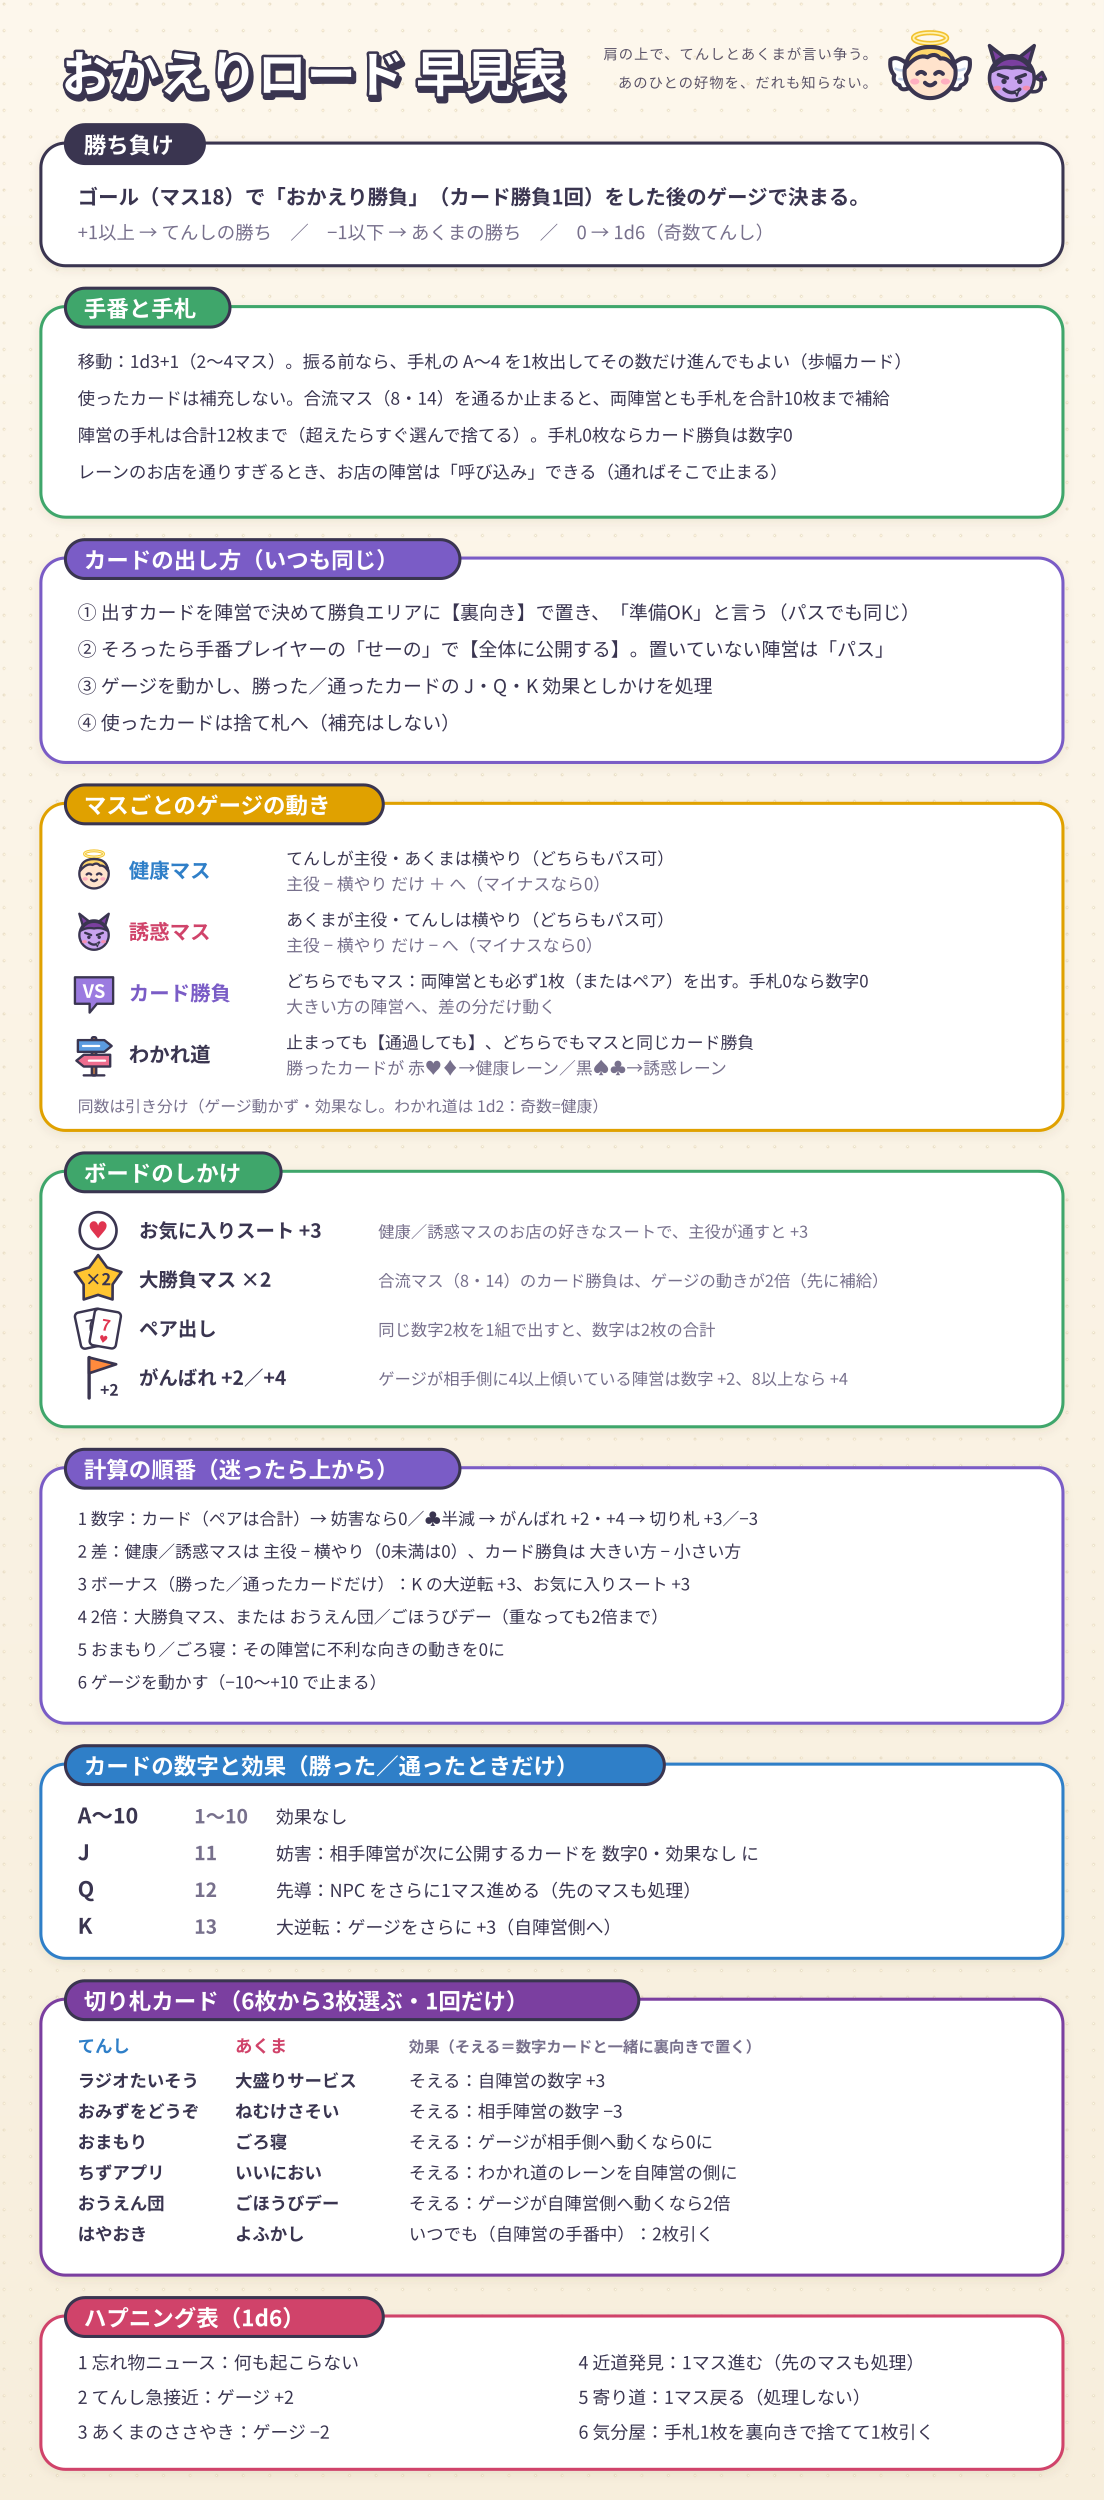
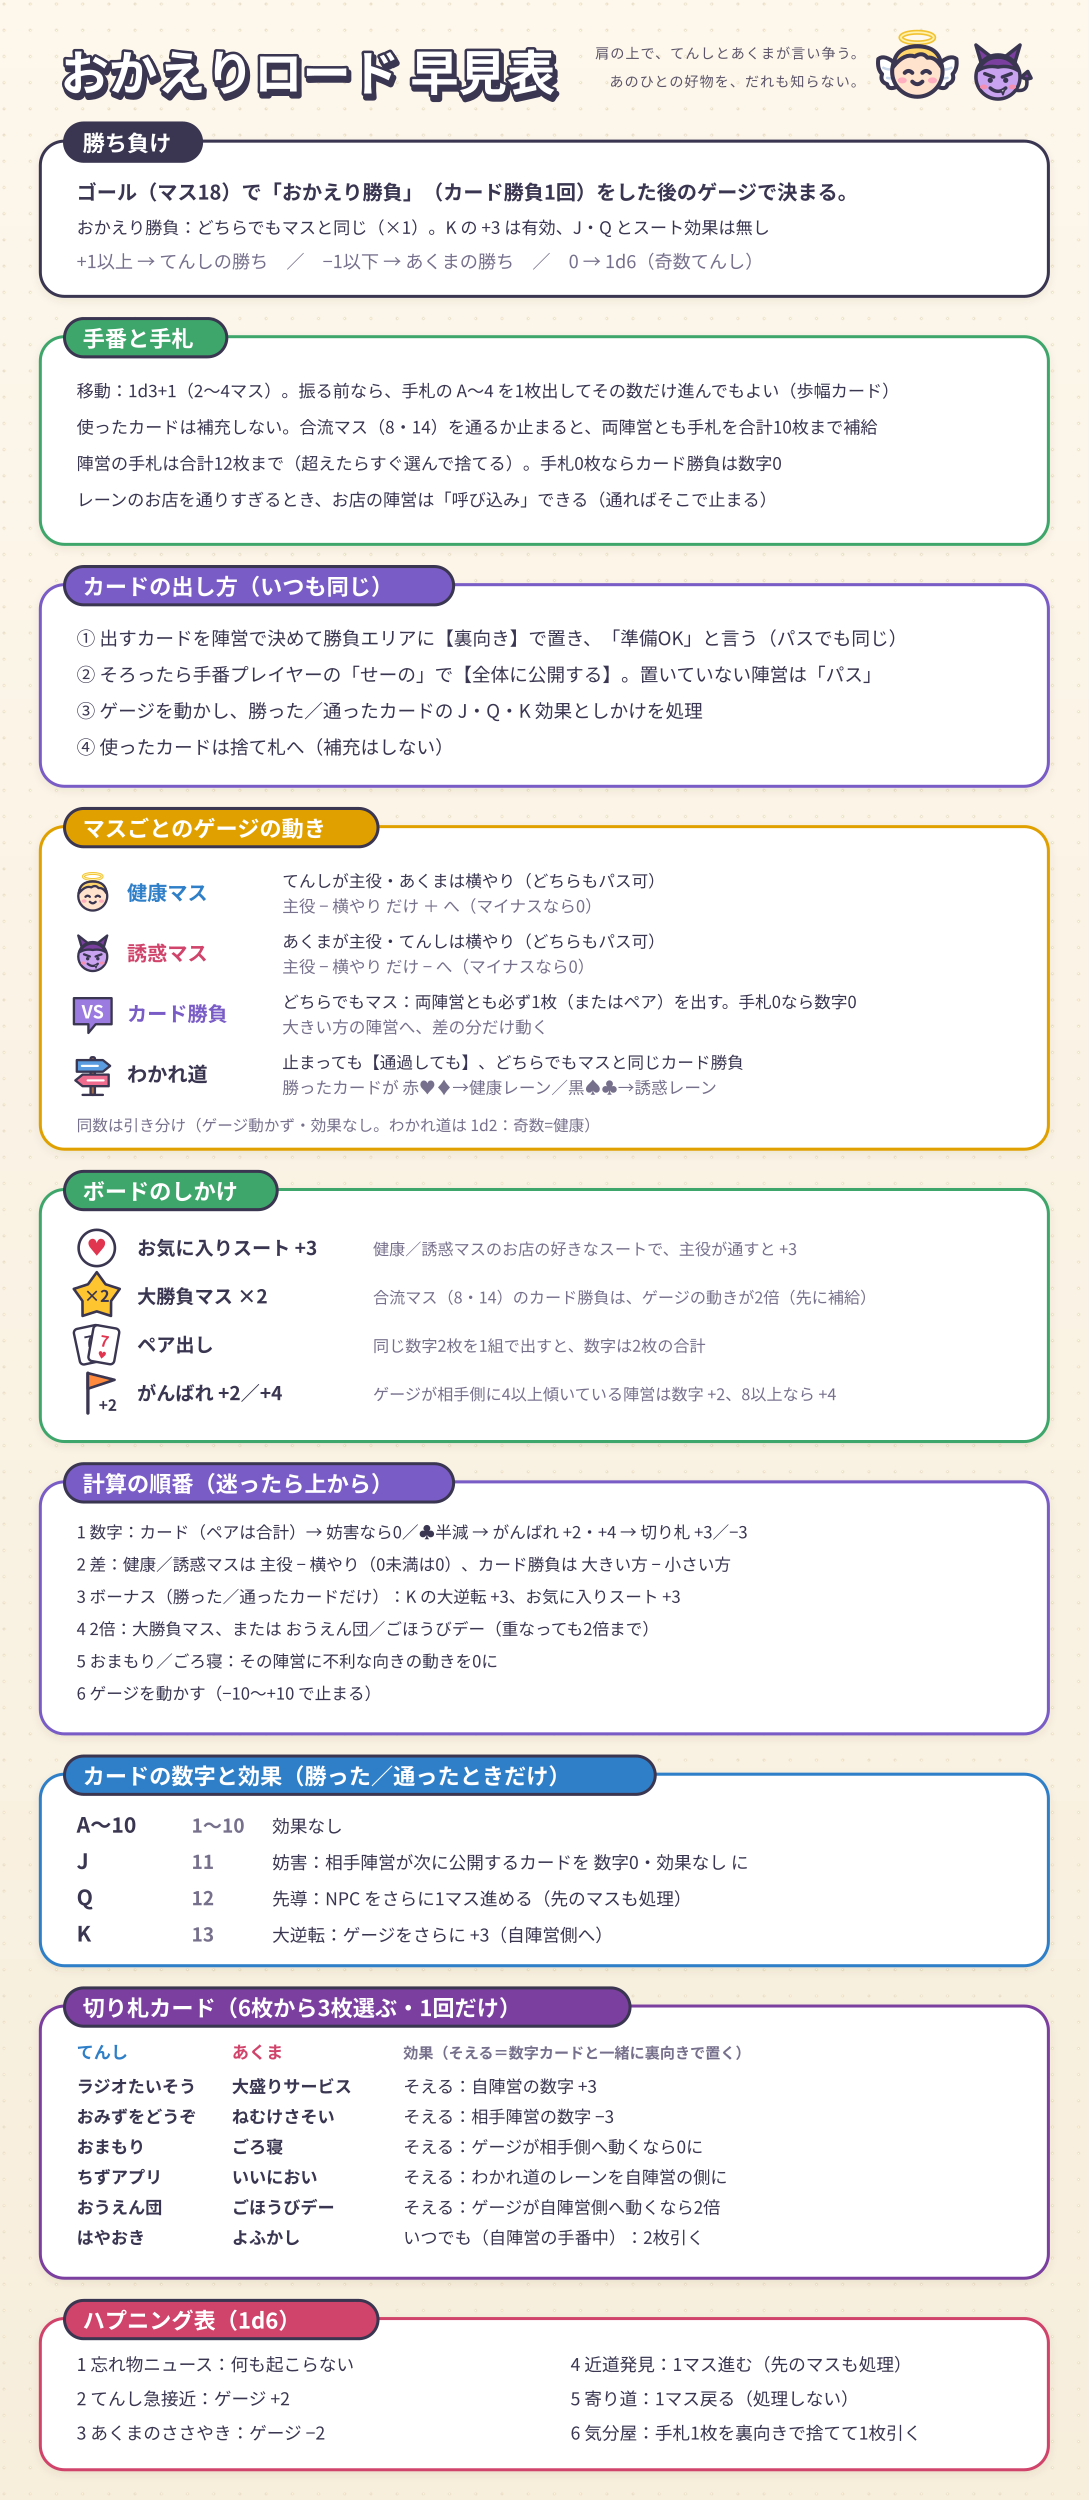
- <svg xmlns="http://www.w3.org/2000/svg" width="1080" height="2446" viewBox="0 0 1080 2446" font-family="'Noto Sans CJK JP','Hiragino Sans','Yu Gothic','Meiryo',sans-serif">
+ <svg xmlns="http://www.w3.org/2000/svg" width="1080" height="2480" viewBox="0 0 1080 2480" font-family="'Noto Sans CJK JP','Hiragino Sans','Yu Gothic','Meiryo',sans-serif">
  <defs>
    <filter id="shadow" x="-20%" y="-20%" width="140%" height="150%">
      <feDropShadow dx="0" dy="5" stdDeviation="3" flood-color="#5A4A2A" flood-opacity="0.22" />
    </filter>
    <filter id="soft" x="-20%" y="-20%" width="140%" height="140%">
      <feDropShadow dx="0" dy="3" stdDeviation="5" flood-color="#5A4A2A" flood-opacity="0.12" />
    </filter>
    <pattern id="dots" width="26" height="26" patternUnits="userSpaceOnUse">
      <circle cx="4" cy="4" r="1.5" fill="#EADFC8" />
    </pattern>
    <pattern id="stripeA" width="12" height="12" patternUnits="userSpaceOnUse" patternTransform="rotate(45)">
      <rect width="6" height="12" fill="#FFFFFF" opacity="0.35" />
    </pattern>
    <pattern id="cardback" width="14" height="14" patternUnits="userSpaceOnUse" patternTransform="rotate(45)">
      <rect width="14" height="14" fill="#EFE7F8" />
      <rect width="7" height="7" fill="#E3D8F2" />
    </pattern>
    <linearGradient id="sky" x1="0" y1="0" x2="0" y2="1">
      <stop offset="0" stop-color="#FDF7EC" />
      <stop offset="1" stop-color="#F7EEDC" />
    </linearGradient>
  </defs>
-   <rect width="1080" height="2446" fill="url(#sky)" />
-   <rect width="1080" height="2446" fill="url(#dots)" />
+   <rect width="1080" height="2480" fill="url(#sky)" />
+   <rect width="1080" height="2480" fill="url(#dots)" />
  <text x="62" y="94" font-size="48" font-weight="900" text-anchor="start" fill="#3A3550" stroke="#3A3550" stroke-width="6" stroke-linejoin="round" paint-order="stroke">おかえりロード 早見表</text>
  <text x="60" y="90" font-size="48" font-weight="900" text-anchor="start" fill="#FFFFFF" stroke="#3A3550" stroke-width="5" stroke-linejoin="round" paint-order="stroke">おかえりロード 早見表</text>
  <g transform="translate(870.0,26.0) scale(1.25)">
    <path d="M15 30 Q6 22 1 26 Q0 34 4 38 Q2 44 8 46 Q9 51 16 48 Z" fill="#FFFFFF" stroke="#3A3550" stroke-width="3.2" stroke-linejoin="round" stroke-linecap="round" />
    <path d="M5 33 Q9 35 13 34 M8 41 Q12 42 15 40" fill="none" stroke="#C9D6EA" stroke-width="2" stroke-linecap="round" />
    <path d="M49 30 Q58 22 63 26 Q64 34 60 38 Q62 44 56 46 Q55 51 48 48 Z" fill="#FFFFFF" stroke="#3A3550" stroke-width="3.2" stroke-linejoin="round" stroke-linecap="round" />
    <path d="M59 33 Q55 35 51 34 M56 41 Q52 42 49 40" fill="none" stroke="#C9D6EA" stroke-width="2" stroke-linecap="round" />
    <ellipse cx="32" cy="9" rx="13" ry="4.2" fill="none" stroke="#F2C230" stroke-width="4" />
    <ellipse cx="32" cy="9" rx="13" ry="4.2" fill="none" stroke="#FFF2B0" stroke-width="1.4" />
    <circle cx="32" cy="36" r="20" fill="#FFE3CC" stroke="#3A3550" stroke-width="3.2" stroke-linejoin="round" stroke-linecap="round" />
    <path d="M13 32 Q14 16 32 16 Q50 16 51 32 Q46 24 40 25 Q36 20 30 24 Q22 21 13 32 Z" fill="#FFD66B" stroke="#3A3550" stroke-width="3.2" stroke-linejoin="round" stroke-linecap="round" />
    <path d="M22 37 Q25 34 28 37 M36 37 Q39 34 42 37" fill="none" stroke="#3A3550" stroke-width="3.2" stroke-linejoin="round" stroke-linecap="round" />
    <ellipse cx="20" cy="43" rx="3.6" ry="2.4" fill="#FFAFC0" />
    <ellipse cx="44" cy="43" rx="3.6" ry="2.4" fill="#FFAFC0" />
    <path d="M28 44 Q32 48 36 44" fill="none" stroke="#3A3550" stroke-width="3.2" stroke-linejoin="round" stroke-linecap="round" />
  </g>
  <g transform="translate(955.0,37.0) scale(1.0938)">
    <path d="M48 48 Q60 50 58 38" fill="none" stroke="#3A3550" stroke-width="3.2" stroke-linejoin="round" stroke-linecap="round" />
    <path d="M58 38 L53 36 L59 31 L62 37 Z" fill="#7B3FA0" stroke="#3A3550" stroke-width="3.2" stroke-linejoin="round" stroke-linecap="round" />
    <path d="M17 24 L12 7 L26 18 Z" fill="#7B3FA0" stroke="#3A3550" stroke-width="3.2" stroke-linejoin="round" stroke-linecap="round" />
    <path d="M47 24 L52 7 L38 18 Z" fill="#7B3FA0" stroke="#3A3550" stroke-width="3.2" stroke-linejoin="round" stroke-linecap="round" />
    <circle cx="32" cy="36" r="20" fill="#C9A3F0" stroke="#3A3550" stroke-width="3.2" stroke-linejoin="round" stroke-linecap="round" />
    <path d="M14 30 Q20 18 32 18 Q44 18 50 30 Q42 25 32 27 Q22 25 14 30 Z" fill="#7B3FA0" stroke="#3A3550" stroke-width="3.2" stroke-linejoin="round" stroke-linecap="round" />
    <path d="M20 33 L28 36 M44 33 L36 36" stroke="#3A3550" stroke-width="3.2" stroke-linejoin="round" stroke-linecap="round" fill="none" />
    <circle cx="25" cy="39" r="2.4" fill="#3A3550" />
    <circle cx="39" cy="39" r="2.4" fill="#3A3550" />
    <ellipse cx="19" cy="45" rx="3.4" ry="2.2" fill="#F48FB1" />
    <ellipse cx="45" cy="45" rx="3.4" ry="2.2" fill="#F48FB1" />
    <path d="M25 46 Q32 52 39 46" fill="none" stroke="#3A3550" stroke-width="3.2" stroke-linejoin="round" stroke-linecap="round" />
    <path d="M35 48 L36.5 52 L38 47.5" fill="#FFFFFF" stroke="#3A3550" stroke-width="1.6" stroke-linejoin="round" />
  </g>
  <text x="858.0" y="58.0" font-size="14" font-weight="500" fill="#5B5468" text-anchor="end" letter-spacing="1">肩の上で、てんしとあくまが言い争う。</text>
  <text x="858.0" y="86.0" font-size="14" font-weight="500" fill="#5B5468" text-anchor="end" letter-spacing="1">あのひとの好物を、だれも知らない。</text>
  <g filter="url(#soft)">
-     <rect x="40" y="140" width="1000" height="120" rx="24" fill="#FFFFFF" />
-   </g>
-   <rect x="40" y="140" width="1000" height="120" rx="24" fill="none" stroke="#3A3550" stroke-width="3" />
+     <rect x="40" y="140" width="1000" height="154" rx="24" fill="#FFFFFF" />
+   </g>
+   <rect x="40" y="140" width="1000" height="154" rx="24" fill="none" stroke="#3A3550" stroke-width="3" />
  <rect x="64" y="122" width="136" height="38" rx="19" fill="#3A3550" stroke="#3A3550" stroke-width="3" />
  <text x="82.0" y="150.0" font-size="22" font-weight="900" fill="#FFFFFF" text-anchor="start">勝ち負け</text>
-   <text x="76.0" y="200.0" font-size="20" font-weight="bold" fill="#3A3550" text-anchor="start">ゴール（マス18）で「おかえり勝負」（カード勝負1回）をした後のゲージで決まる。</text>
-   <text x="76.0" y="234.0" font-size="18" font-weight="normal" fill="#77708C" text-anchor="start">+1以上 → てんしの勝ち　／　−1以下 → あくまの勝ち　／　0 → 1d6（奇数てんし）</text>
-   <g filter="url(#soft)">
-     <rect x="40" y="300" width="1000" height="206" rx="24" fill="#FFFFFF" />
-   </g>
-   <rect x="40" y="300" width="1000" height="206" rx="24" fill="none" stroke="#3FA66B" stroke-width="3" />
-   <rect x="64" y="282" width="161" height="38" rx="19" fill="#3FA66B" stroke="#3A3550" stroke-width="3" />
-   <text x="82.0" y="310.0" font-size="22" font-weight="900" fill="#FFFFFF" text-anchor="start">手番と手札</text>
-   <text x="76.0" y="360.0" font-size="17" font-weight="normal" fill="#3A3550" text-anchor="start">移動：1d3+1（2〜4マス）。振る前なら、手札の A〜4 を1枚出してその数だけ進んでもよい（歩幅カード）</text>
-   <text x="76.0" y="396.0" font-size="17" font-weight="normal" fill="#3A3550" text-anchor="start">使ったカードは補充しない。合流マス（8・14）を通るか止まると、両陣営とも手札を合計10枚まで補給</text>
-   <text x="76.0" y="432.0" font-size="17" font-weight="normal" fill="#3A3550" text-anchor="start">陣営の手札は合計12枚まで（超えたらすぐ選んで捨てる）。手札0枚ならカード勝負は数字0</text>
-   <text x="76.0" y="468.0" font-size="17" font-weight="normal" fill="#3A3550" text-anchor="start">レーンのお店を通りすぎるとき、お店の陣営は「呼び込み」できる（通ればそこで止まる）</text>
-   <g filter="url(#soft)">
-     <rect x="40" y="546" width="1000" height="200" rx="24" fill="#FFFFFF" />
-   </g>
-   <rect x="40" y="546" width="1000" height="200" rx="24" fill="none" stroke="#7A5CC6" stroke-width="3" />
-   <rect x="64" y="528" width="386" height="38" rx="19" fill="#7A5CC6" stroke="#3A3550" stroke-width="3" />
-   <text x="82.0" y="556.0" font-size="22" font-weight="900" fill="#FFFFFF" text-anchor="start">カードの出し方（いつも同じ）</text>
-   <text x="76.0" y="606.0" font-size="18.5" font-weight="normal" fill="#3A3550" text-anchor="start">① 出すカードを陣営で決めて勝負エリアに【裏向き】で置き、「準備OK」と言う（パスでも同じ）</text>
-   <text x="76.0" y="642.0" font-size="18.5" font-weight="normal" fill="#3A3550" text-anchor="start">② そろったら手番プレイヤーの「せーの」で【全体に公開する】。置いていない陣営は「パス」</text>
-   <text x="76.0" y="678.0" font-size="18.5" font-weight="normal" fill="#3A3550" text-anchor="start">③ ゲージを動かし、勝った／通ったカードの J・Q・K 効果としかけを処理</text>
-   <text x="76.0" y="714.0" font-size="18.5" font-weight="normal" fill="#3A3550" text-anchor="start">④ 使ったカードは捨て札へ（補充はしない）</text>
-   <g filter="url(#soft)">
-     <rect x="40" y="786" width="1000" height="320" rx="24" fill="#FFFFFF" />
-   </g>
-   <rect x="40" y="786" width="1000" height="320" rx="24" fill="none" stroke="#E0A100" stroke-width="3" />
-   <rect x="64" y="768" width="311" height="38" rx="19" fill="#E0A100" stroke="#3A3550" stroke-width="3" />
-   <text x="82.0" y="796.0" font-size="22" font-weight="900" fill="#FFFFFF" text-anchor="start">マスごとのゲージの動き</text>
-   <g transform="translate(69.0,829.0) scale(0.7188)">
+   <text x="76.0" y="198.0" font-size="20" font-weight="bold" fill="#3A3550" text-anchor="start">ゴール（マス18）で「おかえり勝負」（カード勝負1回）をした後のゲージで決まる。</text>
+   <text x="76.0" y="232.0" font-size="17" font-weight="normal" fill="#3A3550" text-anchor="start">おかえり勝負：どちらでもマスと同じ（×1）。K の +3 は有効、J・Q とスート効果は無し</text>
+   <text x="76.0" y="266.0" font-size="18" font-weight="normal" fill="#77708C" text-anchor="start">+1以上 → てんしの勝ち　／　−1以下 → あくまの勝ち　／　0 → 1d6（奇数てんし）</text>
+   <g filter="url(#soft)">
+     <rect x="40" y="334" width="1000" height="206" rx="24" fill="#FFFFFF" />
+   </g>
+   <rect x="40" y="334" width="1000" height="206" rx="24" fill="none" stroke="#3FA66B" stroke-width="3" />
+   <rect x="64" y="316" width="161" height="38" rx="19" fill="#3FA66B" stroke="#3A3550" stroke-width="3" />
+   <text x="82.0" y="344.0" font-size="22" font-weight="900" fill="#FFFFFF" text-anchor="start">手番と手札</text>
+   <text x="76.0" y="394.0" font-size="17" font-weight="normal" fill="#3A3550" text-anchor="start">移動：1d3+1（2〜4マス）。振る前なら、手札の A〜4 を1枚出してその数だけ進んでもよい（歩幅カード）</text>
+   <text x="76.0" y="430.0" font-size="17" font-weight="normal" fill="#3A3550" text-anchor="start">使ったカードは補充しない。合流マス（8・14）を通るか止まると、両陣営とも手札を合計10枚まで補給</text>
+   <text x="76.0" y="466.0" font-size="17" font-weight="normal" fill="#3A3550" text-anchor="start">陣営の手札は合計12枚まで（超えたらすぐ選んで捨てる）。手札0枚ならカード勝負は数字0</text>
+   <text x="76.0" y="502.0" font-size="17" font-weight="normal" fill="#3A3550" text-anchor="start">レーンのお店を通りすぎるとき、お店の陣営は「呼び込み」できる（通ればそこで止まる）</text>
+   <g filter="url(#soft)">
+     <rect x="40" y="580" width="1000" height="200" rx="24" fill="#FFFFFF" />
+   </g>
+   <rect x="40" y="580" width="1000" height="200" rx="24" fill="none" stroke="#7A5CC6" stroke-width="3" />
+   <rect x="64" y="562" width="386" height="38" rx="19" fill="#7A5CC6" stroke="#3A3550" stroke-width="3" />
+   <text x="82.0" y="590.0" font-size="22" font-weight="900" fill="#FFFFFF" text-anchor="start">カードの出し方（いつも同じ）</text>
+   <text x="76.0" y="640.0" font-size="18.5" font-weight="normal" fill="#3A3550" text-anchor="start">① 出すカードを陣営で決めて勝負エリアに【裏向き】で置き、「準備OK」と言う（パスでも同じ）</text>
+   <text x="76.0" y="676.0" font-size="18.5" font-weight="normal" fill="#3A3550" text-anchor="start">② そろったら手番プレイヤーの「せーの」で【全体に公開する】。置いていない陣営は「パス」</text>
+   <text x="76.0" y="712.0" font-size="18.5" font-weight="normal" fill="#3A3550" text-anchor="start">③ ゲージを動かし、勝った／通ったカードの J・Q・K 効果としかけを処理</text>
+   <text x="76.0" y="748.0" font-size="18.5" font-weight="normal" fill="#3A3550" text-anchor="start">④ 使ったカードは捨て札へ（補充はしない）</text>
+   <g filter="url(#soft)">
+     <rect x="40" y="820" width="1000" height="320" rx="24" fill="#FFFFFF" />
+   </g>
+   <rect x="40" y="820" width="1000" height="320" rx="24" fill="none" stroke="#E0A100" stroke-width="3" />
+   <rect x="64" y="802" width="311" height="38" rx="19" fill="#E0A100" stroke="#3A3550" stroke-width="3" />
+   <text x="82.0" y="830.0" font-size="22" font-weight="900" fill="#FFFFFF" text-anchor="start">マスごとのゲージの動き</text>
+   <g transform="translate(69.0,863.0) scale(0.7188)">
    <ellipse cx="32" cy="9" rx="13" ry="4.2" fill="none" stroke="#F2C230" stroke-width="4" />
    <ellipse cx="32" cy="9" rx="13" ry="4.2" fill="none" stroke="#FFF2B0" stroke-width="1.4" />
    <circle cx="32" cy="36" r="20" fill="#FFE3CC" stroke="#3A3550" stroke-width="3.2" stroke-linejoin="round" stroke-linecap="round" />
    <path d="M13 32 Q14 16 32 16 Q50 16 51 32 Q46 24 40 25 Q36 20 30 24 Q22 21 13 32 Z" fill="#FFD66B" stroke="#3A3550" stroke-width="3.2" stroke-linejoin="round" stroke-linecap="round" />
    <path d="M22 37 Q25 34 28 37 M36 37 Q39 34 42 37" fill="none" stroke="#3A3550" stroke-width="3.2" stroke-linejoin="round" stroke-linecap="round" />
    <ellipse cx="20" cy="43" rx="3.6" ry="2.4" fill="#FFAFC0" />
    <ellipse cx="44" cy="43" rx="3.6" ry="2.4" fill="#FFAFC0" />
    <path d="M28 44 Q32 48 36 44" fill="none" stroke="#3A3550" stroke-width="3.2" stroke-linejoin="round" stroke-linecap="round" />
  </g>
-   <text x="126.0" y="859.0" font-size="20" font-weight="900" fill="#2F7FC8" text-anchor="start">健康マス</text>
-   <text x="280.0" y="846.0" font-size="16.5" font-weight="normal" fill="#3A3550" text-anchor="start">てんしが主役・あくまは横やり（どちらもパス可）</text>
-   <text x="280.0" y="871.0" font-size="16.5" font-weight="normal" fill="#77708C" text-anchor="start">主役 − 横やり だけ ＋ へ（マイナスなら0）</text>
-   <g transform="translate(69.0,889.0) scale(0.7188)">
+   <text x="126.0" y="893.0" font-size="20" font-weight="900" fill="#2F7FC8" text-anchor="start">健康マス</text>
+   <text x="280.0" y="880.0" font-size="16.5" font-weight="normal" fill="#3A3550" text-anchor="start">てんしが主役・あくまは横やり（どちらもパス可）</text>
+   <text x="280.0" y="905.0" font-size="16.5" font-weight="normal" fill="#77708C" text-anchor="start">主役 − 横やり だけ ＋ へ（マイナスなら0）</text>
+   <g transform="translate(69.0,923.0) scale(0.7188)">
    <path d="M17 24 L12 7 L26 18 Z" fill="#7B3FA0" stroke="#3A3550" stroke-width="3.2" stroke-linejoin="round" stroke-linecap="round" />
    <path d="M47 24 L52 7 L38 18 Z" fill="#7B3FA0" stroke="#3A3550" stroke-width="3.2" stroke-linejoin="round" stroke-linecap="round" />
    <circle cx="32" cy="36" r="20" fill="#C9A3F0" stroke="#3A3550" stroke-width="3.2" stroke-linejoin="round" stroke-linecap="round" />
    <path d="M14 30 Q20 18 32 18 Q44 18 50 30 Q42 25 32 27 Q22 25 14 30 Z" fill="#7B3FA0" stroke="#3A3550" stroke-width="3.2" stroke-linejoin="round" stroke-linecap="round" />
    <path d="M20 33 L28 36 M44 33 L36 36" stroke="#3A3550" stroke-width="3.2" stroke-linejoin="round" stroke-linecap="round" fill="none" />
    <circle cx="25" cy="39" r="2.4" fill="#3A3550" />
    <circle cx="39" cy="39" r="2.4" fill="#3A3550" />
    <ellipse cx="19" cy="45" rx="3.4" ry="2.2" fill="#F48FB1" />
    <ellipse cx="45" cy="45" rx="3.4" ry="2.2" fill="#F48FB1" />
    <path d="M25 46 Q32 52 39 46" fill="none" stroke="#3A3550" stroke-width="3.2" stroke-linejoin="round" stroke-linecap="round" />
    <path d="M35 48 L36.5 52 L38 47.5" fill="#FFFFFF" stroke="#3A3550" stroke-width="1.6" stroke-linejoin="round" />
  </g>
-   <text x="126.0" y="919.0" font-size="20" font-weight="900" fill="#D0436A" text-anchor="start">誘惑マス</text>
-   <text x="280.0" y="906.0" font-size="16.5" font-weight="normal" fill="#3A3550" text-anchor="start">あくまが主役・てんしは横やり（どちらもパス可）</text>
-   <text x="280.0" y="931.0" font-size="16.5" font-weight="normal" fill="#77708C" text-anchor="start">主役 − 横やり だけ − へ（マイナスなら0）</text>
-   <g transform="translate(69.0,949.0) scale(0.7188)">
+   <text x="126.0" y="953.0" font-size="20" font-weight="900" fill="#D0436A" text-anchor="start">誘惑マス</text>
+   <text x="280.0" y="940.0" font-size="16.5" font-weight="normal" fill="#3A3550" text-anchor="start">あくまが主役・てんしは横やり（どちらもパス可）</text>
+   <text x="280.0" y="965.0" font-size="16.5" font-weight="normal" fill="#77708C" text-anchor="start">主役 − 横やり だけ − へ（マイナスなら0）</text>
+   <g transform="translate(69.0,983.0) scale(0.7188)">
    <path d="M6 10 L58 10 L58 46 L36 46 L26 58 L26 46 L6 46 Z" fill="#9B7BE0" stroke="#3A3550" stroke-width="3.2" stroke-linejoin="round" stroke-linecap="round" />
    <text x="32" y="38" text-anchor="middle" font-size="25" font-weight="900" fill="#FFFFFF" font-family="'Noto Sans CJK JP',sans-serif">VS</text>
  </g>
-   <text x="126.0" y="979.0" font-size="20" font-weight="900" fill="#7A5CC6" text-anchor="start">カード勝負</text>
-   <text x="280.0" y="966.0" font-size="16.5" font-weight="normal" fill="#3A3550" text-anchor="start">どちらでもマス：両陣営とも必ず1枚（またはペア）を出す。手札0なら数字0</text>
-   <text x="280.0" y="991.0" font-size="16.5" font-weight="normal" fill="#77708C" text-anchor="start">大きい方の陣営へ、差の分だけ動く</text>
-   <g transform="translate(69.0,1009.0) scale(0.7188)">
+   <text x="126.0" y="1013.0" font-size="20" font-weight="900" fill="#7A5CC6" text-anchor="start">カード勝負</text>
+   <text x="280.0" y="1000.0" font-size="16.5" font-weight="normal" fill="#3A3550" text-anchor="start">どちらでもマス：両陣営とも必ず1枚（またはペア）を出す。手札0なら数字0</text>
+   <text x="280.0" y="1025.0" font-size="16.5" font-weight="normal" fill="#77708C" text-anchor="start">大きい方の陣営へ、差の分だけ動く</text>
+   <g transform="translate(69.0,1043.0) scale(0.7188)">
    <rect x="29" y="8" width="6" height="52" rx="2" fill="#A86E4A" stroke="#3A3550" stroke-width="3.2" stroke-linejoin="round" stroke-linecap="round" />
    <path d="M10 12 L46 12 L56 20 L46 28 L10 28 Z" fill="#5B9BE0" stroke="#3A3550" stroke-width="3.2" stroke-linejoin="round" stroke-linecap="round" />
    <path d="M54 32 L18 32 L8 40 L18 48 L54 48 Z" fill="#EE6D8E" stroke="#3A3550" stroke-width="3.2" stroke-linejoin="round" stroke-linecap="round" />
    <path d="M17 20 L39 20" stroke="#FFFFFF" stroke-width="3" stroke-linecap="round" />
    <path d="M25 40 L47 40" stroke="#FFFFFF" stroke-width="3" stroke-linecap="round" />
    <path d="M18 60 L46 60" stroke="#3A3550" stroke-width="3.2" stroke-linejoin="round" stroke-linecap="round" />
  </g>
-   <text x="126.0" y="1039.0" font-size="20" font-weight="900" fill="#3A3550" text-anchor="start">わかれ道</text>
-   <text x="280.0" y="1026.0" font-size="16.5" font-weight="normal" fill="#3A3550" text-anchor="start">止まっても【通過しても】、どちらでもマスと同じカード勝負</text>
-   <text x="280.0" y="1051.0" font-size="16.5" font-weight="normal" fill="#77708C" text-anchor="start">勝ったカードが 赤♥♦→健康レーン／黒♠♣→誘惑レーン</text>
-   <text x="76.0" y="1088.0" font-size="15.5" font-weight="normal" fill="#77708C" text-anchor="start">同数は引き分け（ゲージ動かず・効果なし。わかれ道は 1d2：奇数=健康）</text>
-   <g filter="url(#soft)">
-     <rect x="40" y="1146" width="1000" height="250" rx="24" fill="#FFFFFF" />
-   </g>
-   <rect x="40" y="1146" width="1000" height="250" rx="24" fill="none" stroke="#3FA66B" stroke-width="3" />
-   <rect x="64" y="1128" width="211" height="38" rx="19" fill="#3FA66B" stroke="#3A3550" stroke-width="3" />
-   <text x="82.0" y="1156.0" font-size="22" font-weight="900" fill="#FFFFFF" text-anchor="start">ボードのしかけ</text>
-   <circle cx="96" cy="1204" r="18" fill="#FFFFFF" stroke="#3A3550" stroke-width="2.6" />
-   <text x="96" y="1211.6" text-anchor="middle" font-size="23" font-weight="bold" fill="#E0344F" font-family="'DejaVu Sans',sans-serif">♥</text>
-   <text x="136.0" y="1211.0" font-size="19" font-weight="900" fill="#3A3550" text-anchor="start">お気に入りスート +3</text>
-   <text x="370.0" y="1211.0" font-size="16" font-weight="normal" fill="#77708C" text-anchor="start">健康／誘惑マスのお店の好きなスートで、主役が通すと +3</text>
-   <polygon points="96.0,1228.0 104.7,1240.0 118.8,1244.6 110.2,1256.6 110.1,1271.4 96.0,1266.9 81.9,1271.4 81.8,1256.6 73.2,1244.6 87.3,1240.0" fill="#FFC531" stroke="#3A3550" stroke-width="2.6" stroke-linejoin="round" />
-   <text x="96" y="1257.5" text-anchor="middle" font-size="16" font-weight="900" fill="#3A3550">×2</text>
-   <text x="136.0" y="1259.0" font-size="19" font-weight="900" fill="#3A3550" text-anchor="start">大勝負マス ×2</text>
-   <text x="370.0" y="1259.0" font-size="16" font-weight="normal" fill="#77708C" text-anchor="start">合流マス（8・14）のカード勝負は、ゲージの動きが2倍（先に補給）</text>
-   <g transform="translate(89.0,1300.0) rotate(-12) scale(1.0)">
+   <text x="126.0" y="1073.0" font-size="20" font-weight="900" fill="#3A3550" text-anchor="start">わかれ道</text>
+   <text x="280.0" y="1060.0" font-size="16.5" font-weight="normal" fill="#3A3550" text-anchor="start">止まっても【通過しても】、どちらでもマスと同じカード勝負</text>
+   <text x="280.0" y="1085.0" font-size="16.5" font-weight="normal" fill="#77708C" text-anchor="start">勝ったカードが 赤♥♦→健康レーン／黒♠♣→誘惑レーン</text>
+   <text x="76.0" y="1122.0" font-size="15.5" font-weight="normal" fill="#77708C" text-anchor="start">同数は引き分け（ゲージ動かず・効果なし。わかれ道は 1d2：奇数=健康）</text>
+   <g filter="url(#soft)">
+     <rect x="40" y="1180" width="1000" height="250" rx="24" fill="#FFFFFF" />
+   </g>
+   <rect x="40" y="1180" width="1000" height="250" rx="24" fill="none" stroke="#3FA66B" stroke-width="3" />
+   <rect x="64" y="1162" width="211" height="38" rx="19" fill="#3FA66B" stroke="#3A3550" stroke-width="3" />
+   <text x="82.0" y="1190.0" font-size="22" font-weight="900" fill="#FFFFFF" text-anchor="start">ボードのしかけ</text>
+   <circle cx="96" cy="1238" r="18" fill="#FFFFFF" stroke="#3A3550" stroke-width="2.6" />
+   <text x="96" y="1245.6" text-anchor="middle" font-size="23" font-weight="bold" fill="#E0344F" font-family="'DejaVu Sans',sans-serif">♥</text>
+   <text x="136.0" y="1245.0" font-size="19" font-weight="900" fill="#3A3550" text-anchor="start">お気に入りスート +3</text>
+   <text x="370.0" y="1245.0" font-size="16" font-weight="normal" fill="#77708C" text-anchor="start">健康／誘惑マスのお店の好きなスートで、主役が通すと +3</text>
+   <polygon points="96.0,1262.0 104.7,1274.0 118.8,1278.6 110.2,1290.6 110.1,1305.4 96.0,1300.9 81.9,1305.4 81.8,1290.6 73.2,1278.6 87.3,1274.0" fill="#FFC531" stroke="#3A3550" stroke-width="2.6" stroke-linejoin="round" />
+   <text x="96" y="1291.5" text-anchor="middle" font-size="16" font-weight="900" fill="#3A3550">×2</text>
+   <text x="136.0" y="1293.0" font-size="19" font-weight="900" fill="#3A3550" text-anchor="start">大勝負マス ×2</text>
+   <text x="370.0" y="1293.0" font-size="16" font-weight="normal" fill="#77708C" text-anchor="start">合流マス（8・14）のカード勝負は、ゲージの動きが2倍（先に補給）</text>
+   <g transform="translate(89.0,1334.0) rotate(-12) scale(1.0)">
    <rect x="-13" y="-18" width="26" height="36" rx="4" fill="#FFFFFF" stroke="#3A3550" stroke-width="2.4" />
    <text x="0" y="2" text-anchor="middle" font-size="15" font-weight="900" fill="#3A3550">7</text>
    <text x="0" y="14" text-anchor="middle" font-size="10" fill="#3A3550" font-family="'DejaVu Sans'">♠</text>
  </g>
-   <g transform="translate(103.0,1300.0) rotate(10) scale(1.0)">
+   <g transform="translate(103.0,1334.0) rotate(10) scale(1.0)">
    <rect x="-13" y="-18" width="26" height="36" rx="4" fill="#FFFFFF" stroke="#3A3550" stroke-width="2.4" />
    <text x="0" y="2" text-anchor="middle" font-size="15" font-weight="900" fill="#E0344F">7</text>
    <text x="0" y="14" text-anchor="middle" font-size="10" fill="#E0344F" font-family="'DejaVu Sans'">♥</text>
  </g>
-   <text x="136.0" y="1307.0" font-size="19" font-weight="900" fill="#3A3550" text-anchor="start">ペア出し</text>
-   <text x="370.0" y="1307.0" font-size="16" font-weight="normal" fill="#77708C" text-anchor="start">同じ数字2枚を1組で出すと、数字は2枚の合計</text>
-   <g transform="translate(96,1348) scale(1.1)">
+   <text x="136.0" y="1341.0" font-size="19" font-weight="900" fill="#3A3550" text-anchor="start">ペア出し</text>
+   <text x="370.0" y="1341.0" font-size="16" font-weight="normal" fill="#77708C" text-anchor="start">同じ数字2枚を1組で出すと、数字は2枚の合計</text>
+   <g transform="translate(96,1382) scale(1.1)">
    <path d="M-8,18 L-8,-18" stroke="#3A3550" stroke-width="3" stroke-linecap="round" />
    <path d="M-8,-18 L16,-12 L-8,-4 Z" fill="#FF8A3D" stroke="#3A3550" stroke-width="2.4" stroke-linejoin="round" />
    <text x="10" y="16" text-anchor="middle" font-size="14" font-weight="900" fill="#3A3550">+2</text>
  </g>
-   <text x="136.0" y="1355.0" font-size="19" font-weight="900" fill="#3A3550" text-anchor="start">がんばれ +2／+4</text>
-   <text x="370.0" y="1355.0" font-size="16" font-weight="normal" fill="#77708C" text-anchor="start">ゲージが相手側に4以上傾いている陣営は数字 +2、8以上なら +4</text>
-   <g filter="url(#soft)">
-     <rect x="40" y="1436" width="1000" height="250" rx="24" fill="#FFFFFF" />
-   </g>
-   <rect x="40" y="1436" width="1000" height="250" rx="24" fill="none" stroke="#7A5CC6" stroke-width="3" />
-   <rect x="64" y="1418" width="386" height="38" rx="19" fill="#7A5CC6" stroke="#3A3550" stroke-width="3" />
-   <text x="82.0" y="1446.0" font-size="22" font-weight="900" fill="#FFFFFF" text-anchor="start">計算の順番（迷ったら上から）</text>
-   <text x="76.0" y="1492.0" font-size="16.5" font-weight="normal" fill="#3A3550" text-anchor="start">1 数字：カード（ペアは合計）→ 妨害なら0／♣半減 → がんばれ +2・+4 → 切り札 +3／−3</text>
-   <text x="76.0" y="1524.0" font-size="16.5" font-weight="normal" fill="#3A3550" text-anchor="start">2 差：健康／誘惑マスは 主役 − 横やり（0未満は0）、カード勝負は 大きい方 − 小さい方</text>
-   <text x="76.0" y="1556.0" font-size="16.5" font-weight="normal" fill="#3A3550" text-anchor="start">3 ボーナス（勝った／通ったカードだけ）：K の大逆転 +3、お気に入りスート +3</text>
-   <text x="76.0" y="1588.0" font-size="16.5" font-weight="normal" fill="#3A3550" text-anchor="start">4 2倍：大勝負マス、または おうえん団／ごほうびデー（重なっても2倍まで）</text>
-   <text x="76.0" y="1620.0" font-size="16.5" font-weight="normal" fill="#3A3550" text-anchor="start">5 おまもり／ごろ寝：その陣営に不利な向きの動きを0に</text>
-   <text x="76.0" y="1652.0" font-size="16.5" font-weight="normal" fill="#3A3550" text-anchor="start">6 ゲージを動かす（−10〜+10 で止まる）</text>
-   <g filter="url(#soft)">
-     <rect x="40" y="1726" width="1000" height="190" rx="24" fill="#FFFFFF" />
-   </g>
-   <rect x="40" y="1726" width="1000" height="190" rx="24" fill="none" stroke="#2F7FC8" stroke-width="3" />
-   <rect x="64" y="1708" width="586" height="38" rx="19" fill="#2F7FC8" stroke="#3A3550" stroke-width="3" />
-   <text x="82.0" y="1736.0" font-size="22" font-weight="900" fill="#FFFFFF" text-anchor="start">カードの数字と効果（勝った／通ったときだけ）</text>
-   <text x="76.0" y="1784.0" font-size="21" font-weight="900" fill="#3A3550" text-anchor="start">A〜10</text>
-   <text x="190.0" y="1784.0" font-size="19" font-weight="bold" fill="#77708C" text-anchor="start">1〜10</text>
-   <text x="270.0" y="1784.0" font-size="17.5" font-weight="normal" fill="#3A3550" text-anchor="start">効果なし</text>
-   <text x="76.0" y="1820.0" font-size="21" font-weight="900" fill="#3A3550" text-anchor="start">J</text>
-   <text x="190.0" y="1820.0" font-size="19" font-weight="bold" fill="#77708C" text-anchor="start">11</text>
-   <text x="270.0" y="1820.0" font-size="17.5" font-weight="normal" fill="#3A3550" text-anchor="start">妨害：相手陣営が次に公開するカードを 数字0・効果なし に</text>
-   <text x="76.0" y="1856.0" font-size="21" font-weight="900" fill="#3A3550" text-anchor="start">Q</text>
-   <text x="190.0" y="1856.0" font-size="19" font-weight="bold" fill="#77708C" text-anchor="start">12</text>
-   <text x="270.0" y="1856.0" font-size="17.5" font-weight="normal" fill="#3A3550" text-anchor="start">先導：NPC をさらに1マス進める（先のマスも処理）</text>
-   <text x="76.0" y="1892.0" font-size="21" font-weight="900" fill="#3A3550" text-anchor="start">K</text>
-   <text x="190.0" y="1892.0" font-size="19" font-weight="bold" fill="#77708C" text-anchor="start">13</text>
-   <text x="270.0" y="1892.0" font-size="17.5" font-weight="normal" fill="#3A3550" text-anchor="start">大逆転：ゲージをさらに +3（自陣営側へ）</text>
-   <g filter="url(#soft)">
-     <rect x="40" y="1956" width="1000" height="270" rx="24" fill="#FFFFFF" />
-   </g>
-   <rect x="40" y="1956" width="1000" height="270" rx="24" fill="none" stroke="#7B3FA0" stroke-width="3" />
-   <rect x="64" y="1938" width="561" height="38" rx="19" fill="#7B3FA0" stroke="#3A3550" stroke-width="3" />
-   <text x="82.0" y="1966.0" font-size="22" font-weight="900" fill="#FFFFFF" text-anchor="start">切り札カード（6枚から3枚選ぶ・1回だけ）</text>
-   <text x="76.0" y="2008.0" font-size="17" font-weight="900" fill="#2F7FC8" text-anchor="start">てんし</text>
-   <text x="230.0" y="2008.0" font-size="17" font-weight="900" fill="#D0436A" text-anchor="start">あくま</text>
-   <text x="400.0" y="2008.0" font-size="15" font-weight="bold" fill="#77708C" text-anchor="start">効果（そえる＝数字カードと一緒に裏向きで置く）</text>
-   <text x="76.0" y="2042.0" font-size="17" font-weight="bold" fill="#3A3550" text-anchor="start">ラジオたいそう</text>
-   <text x="230.0" y="2042.0" font-size="17" font-weight="bold" fill="#3A3550" text-anchor="start">大盛りサービス</text>
-   <text x="400.0" y="2042.0" font-size="17" font-weight="normal" fill="#3A3550" text-anchor="start">そえる：自陣営の数字 +3</text>
-   <text x="76.0" y="2072.0" font-size="17" font-weight="bold" fill="#3A3550" text-anchor="start">おみずをどうぞ</text>
-   <text x="230.0" y="2072.0" font-size="17" font-weight="bold" fill="#3A3550" text-anchor="start">ねむけさそい</text>
-   <text x="400.0" y="2072.0" font-size="17" font-weight="normal" fill="#3A3550" text-anchor="start">そえる：相手陣営の数字 −3</text>
-   <text x="76.0" y="2102.0" font-size="17" font-weight="bold" fill="#3A3550" text-anchor="start">おまもり</text>
-   <text x="230.0" y="2102.0" font-size="17" font-weight="bold" fill="#3A3550" text-anchor="start">ごろ寝</text>
-   <text x="400.0" y="2102.0" font-size="17" font-weight="normal" fill="#3A3550" text-anchor="start">そえる：ゲージが相手側へ動くなら0に</text>
-   <text x="76.0" y="2132.0" font-size="17" font-weight="bold" fill="#3A3550" text-anchor="start">ちずアプリ</text>
-   <text x="230.0" y="2132.0" font-size="17" font-weight="bold" fill="#3A3550" text-anchor="start">いいにおい</text>
-   <text x="400.0" y="2132.0" font-size="17" font-weight="normal" fill="#3A3550" text-anchor="start">そえる：わかれ道のレーンを自陣営の側に</text>
-   <text x="76.0" y="2162.0" font-size="17" font-weight="bold" fill="#3A3550" text-anchor="start">おうえん団</text>
-   <text x="230.0" y="2162.0" font-size="17" font-weight="bold" fill="#3A3550" text-anchor="start">ごほうびデー</text>
-   <text x="400.0" y="2162.0" font-size="17" font-weight="normal" fill="#3A3550" text-anchor="start">そえる：ゲージが自陣営側へ動くなら2倍</text>
-   <text x="76.0" y="2192.0" font-size="17" font-weight="bold" fill="#3A3550" text-anchor="start">はやおき</text>
-   <text x="230.0" y="2192.0" font-size="17" font-weight="bold" fill="#3A3550" text-anchor="start">よふかし</text>
-   <text x="400.0" y="2192.0" font-size="17" font-weight="normal" fill="#3A3550" text-anchor="start">いつでも（自陣営の手番中）：2枚引く</text>
-   <g filter="url(#soft)">
-     <rect x="40" y="2266" width="1000" height="150" rx="24" fill="#FFFFFF" />
-   </g>
-   <rect x="40" y="2266" width="1000" height="150" rx="24" fill="none" stroke="#D0436A" stroke-width="3" />
-   <rect x="64" y="2248" width="311" height="38" rx="19" fill="#D0436A" stroke="#3A3550" stroke-width="3" />
-   <text x="82.0" y="2276.0" font-size="22" font-weight="900" fill="#FFFFFF" text-anchor="start">ハプニング表（1d6）</text>
-   <text x="76.0" y="2318.0" font-size="17.5" font-weight="normal" fill="#3A3550" text-anchor="start">1 忘れ物ニュース：何も起こらない</text>
-   <text x="76.0" y="2352.0" font-size="17.5" font-weight="normal" fill="#3A3550" text-anchor="start">2 てんし急接近：ゲージ +2</text>
-   <text x="76.0" y="2386.0" font-size="17.5" font-weight="normal" fill="#3A3550" text-anchor="start">3 あくまのささやき：ゲージ −2</text>
-   <text x="566.0" y="2318.0" font-size="17.5" font-weight="normal" fill="#3A3550" text-anchor="start">4 近道発見：1マス進む（先のマスも処理）</text>
-   <text x="566.0" y="2352.0" font-size="17.5" font-weight="normal" fill="#3A3550" text-anchor="start">5 寄り道：1マス戻る（処理しない）</text>
-   <text x="566.0" y="2386.0" font-size="17.5" font-weight="normal" fill="#3A3550" text-anchor="start">6 気分屋：手札1枚を裏向きで捨てて1枚引く</text>
+   <text x="136.0" y="1389.0" font-size="19" font-weight="900" fill="#3A3550" text-anchor="start">がんばれ +2／+4</text>
+   <text x="370.0" y="1389.0" font-size="16" font-weight="normal" fill="#77708C" text-anchor="start">ゲージが相手側に4以上傾いている陣営は数字 +2、8以上なら +4</text>
+   <g filter="url(#soft)">
+     <rect x="40" y="1470" width="1000" height="250" rx="24" fill="#FFFFFF" />
+   </g>
+   <rect x="40" y="1470" width="1000" height="250" rx="24" fill="none" stroke="#7A5CC6" stroke-width="3" />
+   <rect x="64" y="1452" width="386" height="38" rx="19" fill="#7A5CC6" stroke="#3A3550" stroke-width="3" />
+   <text x="82.0" y="1480.0" font-size="22" font-weight="900" fill="#FFFFFF" text-anchor="start">計算の順番（迷ったら上から）</text>
+   <text x="76.0" y="1526.0" font-size="16.5" font-weight="normal" fill="#3A3550" text-anchor="start">1 数字：カード（ペアは合計）→ 妨害なら0／♣半減 → がんばれ +2・+4 → 切り札 +3／−3</text>
+   <text x="76.0" y="1558.0" font-size="16.5" font-weight="normal" fill="#3A3550" text-anchor="start">2 差：健康／誘惑マスは 主役 − 横やり（0未満は0）、カード勝負は 大きい方 − 小さい方</text>
+   <text x="76.0" y="1590.0" font-size="16.5" font-weight="normal" fill="#3A3550" text-anchor="start">3 ボーナス（勝った／通ったカードだけ）：K の大逆転 +3、お気に入りスート +3</text>
+   <text x="76.0" y="1622.0" font-size="16.5" font-weight="normal" fill="#3A3550" text-anchor="start">4 2倍：大勝負マス、または おうえん団／ごほうびデー（重なっても2倍まで）</text>
+   <text x="76.0" y="1654.0" font-size="16.5" font-weight="normal" fill="#3A3550" text-anchor="start">5 おまもり／ごろ寝：その陣営に不利な向きの動きを0に</text>
+   <text x="76.0" y="1686.0" font-size="16.5" font-weight="normal" fill="#3A3550" text-anchor="start">6 ゲージを動かす（−10〜+10 で止まる）</text>
+   <g filter="url(#soft)">
+     <rect x="40" y="1760" width="1000" height="190" rx="24" fill="#FFFFFF" />
+   </g>
+   <rect x="40" y="1760" width="1000" height="190" rx="24" fill="none" stroke="#2F7FC8" stroke-width="3" />
+   <rect x="64" y="1742" width="586" height="38" rx="19" fill="#2F7FC8" stroke="#3A3550" stroke-width="3" />
+   <text x="82.0" y="1770.0" font-size="22" font-weight="900" fill="#FFFFFF" text-anchor="start">カードの数字と効果（勝った／通ったときだけ）</text>
+   <text x="76.0" y="1818.0" font-size="21" font-weight="900" fill="#3A3550" text-anchor="start">A〜10</text>
+   <text x="190.0" y="1818.0" font-size="19" font-weight="bold" fill="#77708C" text-anchor="start">1〜10</text>
+   <text x="270.0" y="1818.0" font-size="17.5" font-weight="normal" fill="#3A3550" text-anchor="start">効果なし</text>
+   <text x="76.0" y="1854.0" font-size="21" font-weight="900" fill="#3A3550" text-anchor="start">J</text>
+   <text x="190.0" y="1854.0" font-size="19" font-weight="bold" fill="#77708C" text-anchor="start">11</text>
+   <text x="270.0" y="1854.0" font-size="17.5" font-weight="normal" fill="#3A3550" text-anchor="start">妨害：相手陣営が次に公開するカードを 数字0・効果なし に</text>
+   <text x="76.0" y="1890.0" font-size="21" font-weight="900" fill="#3A3550" text-anchor="start">Q</text>
+   <text x="190.0" y="1890.0" font-size="19" font-weight="bold" fill="#77708C" text-anchor="start">12</text>
+   <text x="270.0" y="1890.0" font-size="17.5" font-weight="normal" fill="#3A3550" text-anchor="start">先導：NPC をさらに1マス進める（先のマスも処理）</text>
+   <text x="76.0" y="1926.0" font-size="21" font-weight="900" fill="#3A3550" text-anchor="start">K</text>
+   <text x="190.0" y="1926.0" font-size="19" font-weight="bold" fill="#77708C" text-anchor="start">13</text>
+   <text x="270.0" y="1926.0" font-size="17.5" font-weight="normal" fill="#3A3550" text-anchor="start">大逆転：ゲージをさらに +3（自陣営側へ）</text>
+   <g filter="url(#soft)">
+     <rect x="40" y="1990" width="1000" height="270" rx="24" fill="#FFFFFF" />
+   </g>
+   <rect x="40" y="1990" width="1000" height="270" rx="24" fill="none" stroke="#7B3FA0" stroke-width="3" />
+   <rect x="64" y="1972" width="561" height="38" rx="19" fill="#7B3FA0" stroke="#3A3550" stroke-width="3" />
+   <text x="82.0" y="2000.0" font-size="22" font-weight="900" fill="#FFFFFF" text-anchor="start">切り札カード（6枚から3枚選ぶ・1回だけ）</text>
+   <text x="76.0" y="2042.0" font-size="17" font-weight="900" fill="#2F7FC8" text-anchor="start">てんし</text>
+   <text x="230.0" y="2042.0" font-size="17" font-weight="900" fill="#D0436A" text-anchor="start">あくま</text>
+   <text x="400.0" y="2042.0" font-size="15" font-weight="bold" fill="#77708C" text-anchor="start">効果（そえる＝数字カードと一緒に裏向きで置く）</text>
+   <text x="76.0" y="2076.0" font-size="17" font-weight="bold" fill="#3A3550" text-anchor="start">ラジオたいそう</text>
+   <text x="230.0" y="2076.0" font-size="17" font-weight="bold" fill="#3A3550" text-anchor="start">大盛りサービス</text>
+   <text x="400.0" y="2076.0" font-size="17" font-weight="normal" fill="#3A3550" text-anchor="start">そえる：自陣営の数字 +3</text>
+   <text x="76.0" y="2106.0" font-size="17" font-weight="bold" fill="#3A3550" text-anchor="start">おみずをどうぞ</text>
+   <text x="230.0" y="2106.0" font-size="17" font-weight="bold" fill="#3A3550" text-anchor="start">ねむけさそい</text>
+   <text x="400.0" y="2106.0" font-size="17" font-weight="normal" fill="#3A3550" text-anchor="start">そえる：相手陣営の数字 −3</text>
+   <text x="76.0" y="2136.0" font-size="17" font-weight="bold" fill="#3A3550" text-anchor="start">おまもり</text>
+   <text x="230.0" y="2136.0" font-size="17" font-weight="bold" fill="#3A3550" text-anchor="start">ごろ寝</text>
+   <text x="400.0" y="2136.0" font-size="17" font-weight="normal" fill="#3A3550" text-anchor="start">そえる：ゲージが相手側へ動くなら0に</text>
+   <text x="76.0" y="2166.0" font-size="17" font-weight="bold" fill="#3A3550" text-anchor="start">ちずアプリ</text>
+   <text x="230.0" y="2166.0" font-size="17" font-weight="bold" fill="#3A3550" text-anchor="start">いいにおい</text>
+   <text x="400.0" y="2166.0" font-size="17" font-weight="normal" fill="#3A3550" text-anchor="start">そえる：わかれ道のレーンを自陣営の側に</text>
+   <text x="76.0" y="2196.0" font-size="17" font-weight="bold" fill="#3A3550" text-anchor="start">おうえん団</text>
+   <text x="230.0" y="2196.0" font-size="17" font-weight="bold" fill="#3A3550" text-anchor="start">ごほうびデー</text>
+   <text x="400.0" y="2196.0" font-size="17" font-weight="normal" fill="#3A3550" text-anchor="start">そえる：ゲージが自陣営側へ動くなら2倍</text>
+   <text x="76.0" y="2226.0" font-size="17" font-weight="bold" fill="#3A3550" text-anchor="start">はやおき</text>
+   <text x="230.0" y="2226.0" font-size="17" font-weight="bold" fill="#3A3550" text-anchor="start">よふかし</text>
+   <text x="400.0" y="2226.0" font-size="17" font-weight="normal" fill="#3A3550" text-anchor="start">いつでも（自陣営の手番中）：2枚引く</text>
+   <g filter="url(#soft)">
+     <rect x="40" y="2300" width="1000" height="150" rx="24" fill="#FFFFFF" />
+   </g>
+   <rect x="40" y="2300" width="1000" height="150" rx="24" fill="none" stroke="#D0436A" stroke-width="3" />
+   <rect x="64" y="2282" width="311" height="38" rx="19" fill="#D0436A" stroke="#3A3550" stroke-width="3" />
+   <text x="82.0" y="2310.0" font-size="22" font-weight="900" fill="#FFFFFF" text-anchor="start">ハプニング表（1d6）</text>
+   <text x="76.0" y="2352.0" font-size="17.5" font-weight="normal" fill="#3A3550" text-anchor="start">1 忘れ物ニュース：何も起こらない</text>
+   <text x="76.0" y="2386.0" font-size="17.5" font-weight="normal" fill="#3A3550" text-anchor="start">2 てんし急接近：ゲージ +2</text>
+   <text x="76.0" y="2420.0" font-size="17.5" font-weight="normal" fill="#3A3550" text-anchor="start">3 あくまのささやき：ゲージ −2</text>
+   <text x="566.0" y="2352.0" font-size="17.5" font-weight="normal" fill="#3A3550" text-anchor="start">4 近道発見：1マス進む（先のマスも処理）</text>
+   <text x="566.0" y="2386.0" font-size="17.5" font-weight="normal" fill="#3A3550" text-anchor="start">5 寄り道：1マス戻る（処理しない）</text>
+   <text x="566.0" y="2420.0" font-size="17.5" font-weight="normal" fill="#3A3550" text-anchor="start">6 気分屋：手札1枚を裏向きで捨てて1枚引く</text>
</svg>
